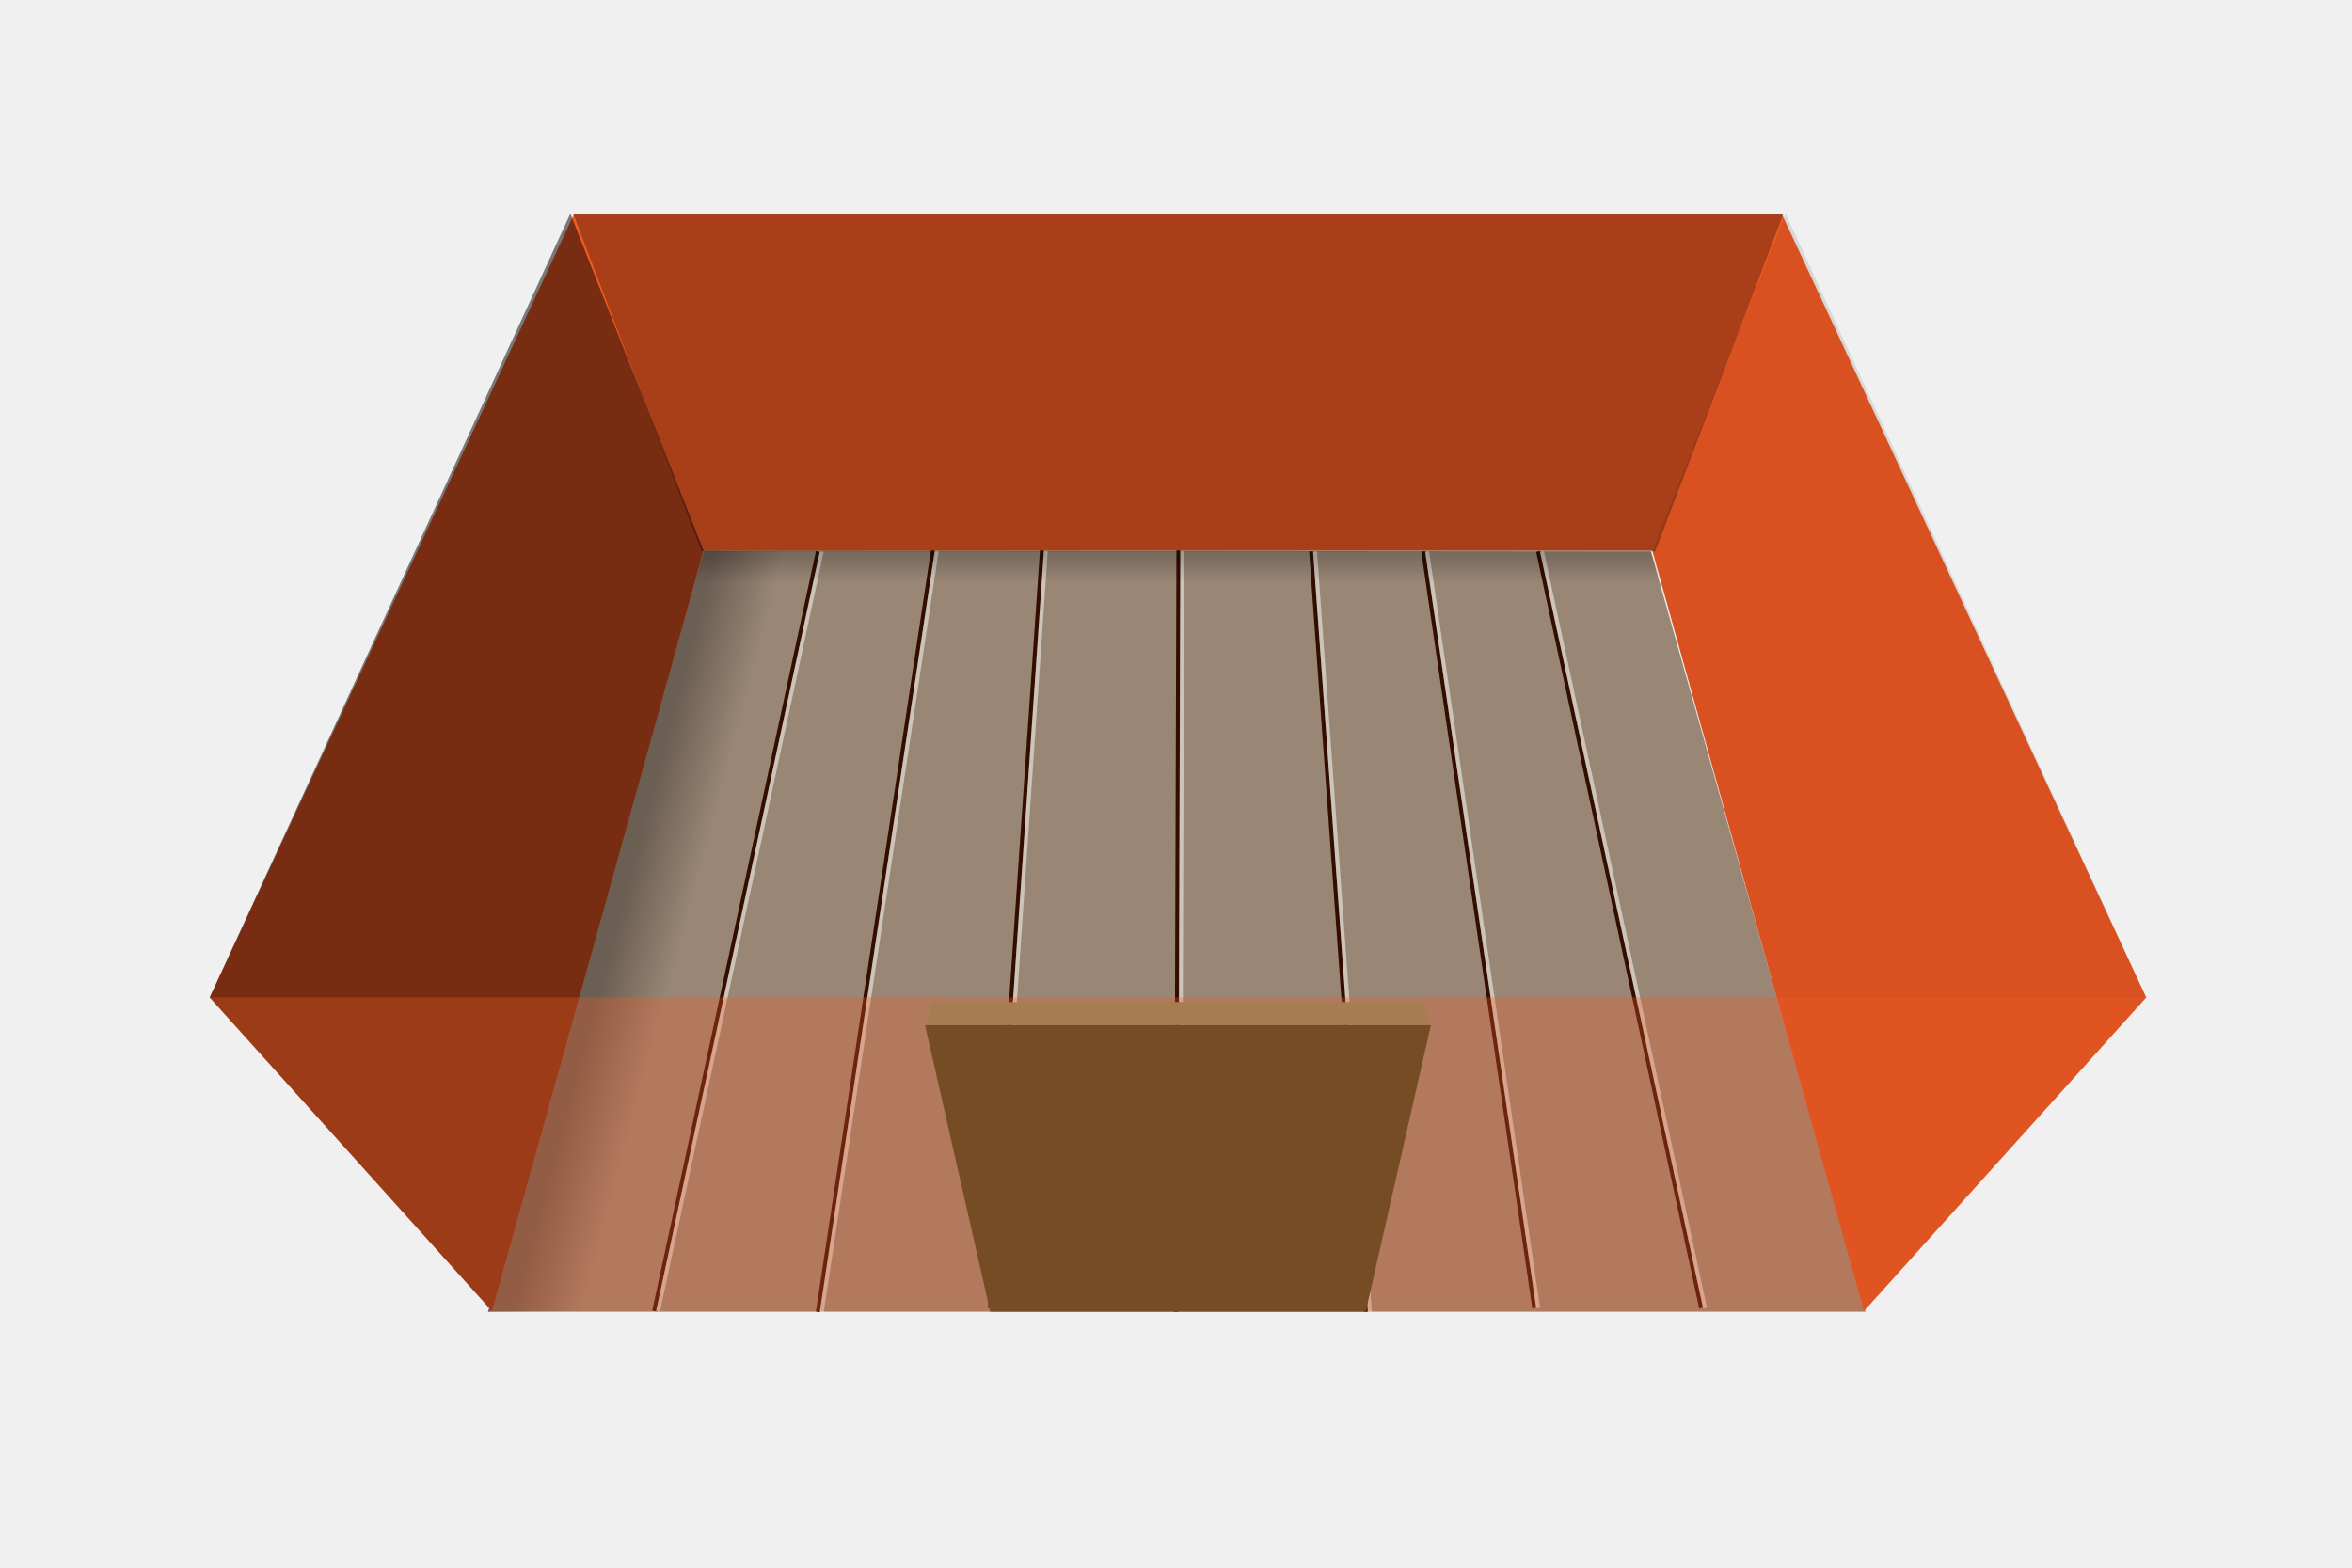
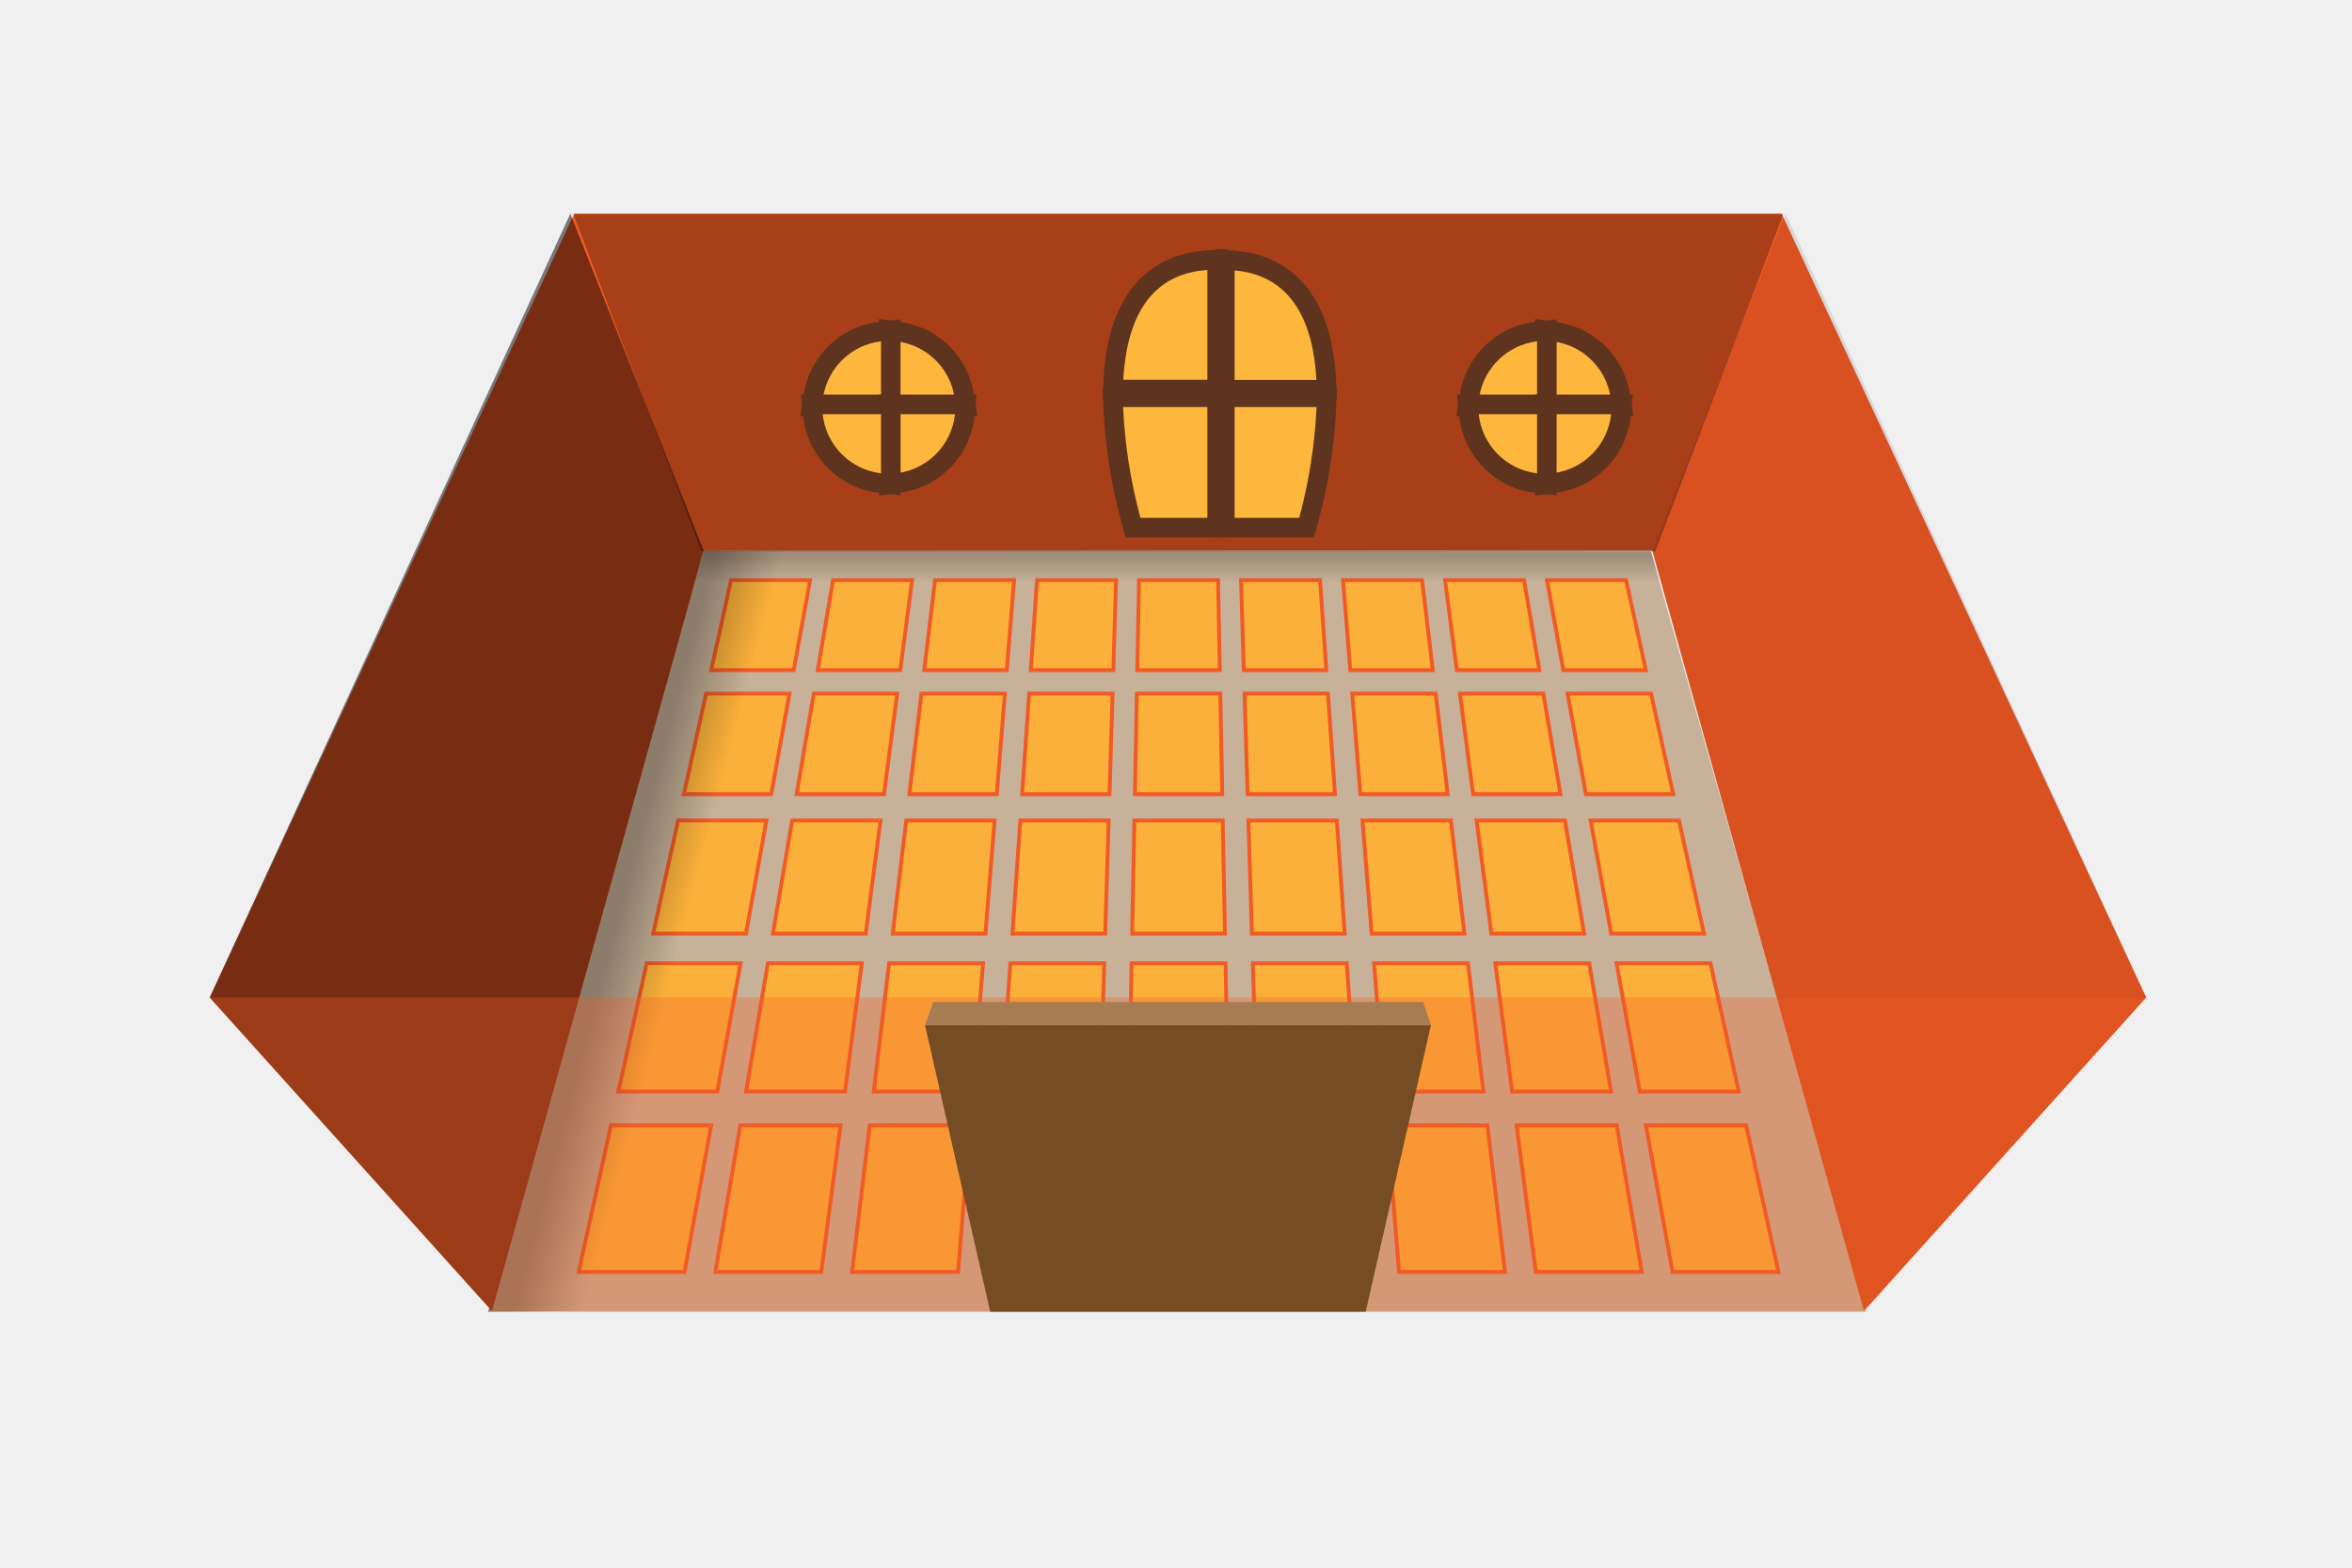
<svg xmlns="http://www.w3.org/2000/svg" xmlns:xlink="http://www.w3.org/1999/xlink" width="600" height="400" viewBox="0 0 600 400">
  <defs>
    <linearGradient id="a" x1="173.71" y1="240.41" x2="157.22" y2="236.05" gradientUnits="userSpaceOnUse">
      <stop offset="0" stop-color="#fff" />
      <stop offset="1" />
    </linearGradient>
    <linearGradient id="b" x1="300.54" y1="148.67" x2="300.54" y2="142" xlink:href="#a" />
  </defs>
  <g style="isolation: isolate">
    <g>
+       <polygon points="124.5 334.7 179.5 140.5 421.15 140.71 475.91 334.7 124.5 334.7" style="fill: #c7b299" />
      <g>
-         <polygon points="181.43 287.13 155.85 287.13 147.61 324.53 174.64 324.53 181.43 287.13" style="fill: red;stroke: #fff;stroke-miterlimit: 10;stroke-width: 0.976px" />
-         <polygon points="214.43 287.13 188.85 287.13 182.49 324.53 209.52 324.53 214.43 287.13" style="fill: red;stroke: #fff;stroke-miterlimit: 10;stroke-width: 0.976px" />
-         <polygon points="247.43 287.13 221.85 287.13 217.37 324.53 244.41 324.53 247.43 287.13" style="fill: red;stroke: #fff;stroke-miterlimit: 10;stroke-width: 0.976px" />
-         <polygon points="280.44 287.13 254.86 287.13 252.25 324.53 279.29 324.53 280.44 287.13" style="fill: red;stroke: #fff;stroke-miterlimit: 10;stroke-width: 0.976px" />
-         <polygon points="313.44 287.13 287.86 287.13 287.13 324.53 314.17 324.53 313.44 287.13" style="fill: red;stroke: #fff;stroke-miterlimit: 10;stroke-width: 0.976px" />
-         <polygon points="346.44 287.13 320.87 287.13 322.02 324.53 349.05 324.53 346.44 287.13" style="fill: red;stroke: #fff;stroke-miterlimit: 10;stroke-width: 0.976px" />
-         <polygon points="379.45 287.13 353.87 287.13 356.9 324.53 383.93 324.53 379.45 287.13" style="fill: red;stroke: #fff;stroke-miterlimit: 10;stroke-width: 0.976px" />
-         <polygon points="412.45 287.13 386.87 287.13 391.78 324.53 418.81 324.53 412.45 287.13" style="fill: red;stroke: #fff;stroke-miterlimit: 10;stroke-width: 0.976px" />
-         <polygon points="445.46 287.13 419.88 287.13 426.66 324.53 453.69 324.53 445.46 287.13" style="fill: red;stroke: #fff;stroke-miterlimit: 10;stroke-width: 0.976px" />
-         <polygon points="188.92 245.79 164.96 245.79 157.75 278.52 182.99 278.52 188.92 245.79" style="fill: red;stroke: #fff;stroke-miterlimit: 10;stroke-width: 0.976px" />
-         <polygon points="219.85 245.79 195.88 245.79 190.32 278.52 215.56 278.52 219.85 245.79" style="fill: red;stroke: #fff;stroke-miterlimit: 10;stroke-width: 0.976px" />
-         <polygon points="250.78 245.79 226.81 245.79 222.89 278.52 248.13 278.52 250.78 245.79" style="fill: red;stroke: #fff;stroke-miterlimit: 10;stroke-width: 0.976px" />
-         <polygon points="281.71 245.79 257.74 245.79 255.46 278.52 280.7 278.52 281.71 245.79" style="fill: red;stroke: #fff;stroke-miterlimit: 10;stroke-width: 0.976px" />
-         <polygon points="312.64 245.79 288.67 245.79 288.03 278.52 313.27 278.52 312.64 245.79" style="fill: red;stroke: #fff;stroke-miterlimit: 10;stroke-width: 0.976px" />
-         <polygon points="343.56 245.79 319.6 245.79 320.6 278.52 345.85 278.52 343.56 245.79" style="fill: red;stroke: #fff;stroke-miterlimit: 10;stroke-width: 0.976px" />
-         <polygon points="374.49 245.79 350.52 245.79 353.17 278.52 378.42 278.52 374.49 245.79" style="fill: red;stroke: #fff;stroke-miterlimit: 10;stroke-width: 0.976px" />
-         <polygon points="405.42 245.79 381.45 245.79 385.74 278.52 410.99 278.52 405.42 245.79" style="fill: red;stroke: #fff;stroke-miterlimit: 10;stroke-width: 0.976px" />
-         <polygon points="436.35 245.79 412.38 245.79 418.31 278.52 443.56 278.52 436.35 245.79" style="fill: red;stroke: #fff;stroke-miterlimit: 10;stroke-width: 0.976px" />
-         <polygon points="195.53 209.35 172.98 209.35 166.62 238.22 190.3 238.22 195.53 209.35" style="fill: red;stroke: #fff;stroke-miterlimit: 10;stroke-width: 0.976px" />
-         <polygon points="224.63 209.35 202.08 209.35 197.17 238.22 220.85 238.22 224.63 209.35" style="fill: red;stroke: #fff;stroke-miterlimit: 10;stroke-width: 0.976px" />
-         <polygon points="253.73 209.35 231.18 209.35 227.72 238.22 251.39 238.22 253.73 209.35" style="fill: red;stroke: #fff;stroke-miterlimit: 10;stroke-width: 0.976px" />
-         <polygon points="282.83 209.35 260.28 209.35 258.27 238.22 281.94 238.22 282.83 209.35" style="fill: red;stroke: #fff;stroke-miterlimit: 10;stroke-width: 0.976px" />
-         <polygon points="311.93 209.35 289.38 209.35 288.81 238.22 312.49 238.22 311.93 209.35" style="fill: red;stroke: #fff;stroke-miterlimit: 10;stroke-width: 0.976px" />
-         <polygon points="341.03 209.35 318.47 209.35 319.36 238.22 343.04 238.22 341.03 209.35" style="fill: red;stroke: #fff;stroke-miterlimit: 10;stroke-width: 0.976px" />
-         <polygon points="370.12 209.35 347.57 209.35 349.91 238.22 373.58 238.22 370.12 209.35" style="fill: red;stroke: #fff;stroke-miterlimit: 10;stroke-width: 0.976px" />
-         <polygon points="399.22 209.35 376.67 209.35 380.46 238.22 404.13 238.22 399.22 209.35" style="fill: red;stroke: #fff;stroke-miterlimit: 10;stroke-width: 0.976px" />
-         <polygon points="428.32 209.35 405.77 209.35 411.01 238.22 434.68 238.22 428.32 209.35" style="fill: red;stroke: #fff;stroke-miterlimit: 10;stroke-width: 0.976px" />
-         <polygon points="201.41 176.97 180.12 176.97 174.46 202.64 196.75 202.64 201.41 176.97" style="fill: red;stroke: #fff;stroke-miterlimit: 10;stroke-width: 0.976px" />
-         <polygon points="228.88 176.97 207.59 176.97 203.22 202.64 225.51 202.64 228.88 176.97" style="fill: red;stroke: #fff;stroke-miterlimit: 10;stroke-width: 0.976px" />
-         <polygon points="256.35 176.97 235.06 176.97 231.98 202.64 254.28 202.64 256.35 176.97" style="fill: red;stroke: #fff;stroke-miterlimit: 10;stroke-width: 0.976px" />
-         <polygon points="283.82 176.97 262.53 176.97 260.75 202.64 283.04 202.64 283.82 176.97" style="fill: red;stroke: #fff;stroke-miterlimit: 10;stroke-width: 0.976px" />
-         <polygon points="311.3 176.97 290.01 176.97 289.51 202.64 311.8 202.64 311.3 176.97" style="fill: red;stroke: #fff;stroke-miterlimit: 10;stroke-width: 0.976px" />
-         <polygon points="338.77 176.97 317.48 176.97 318.27 202.64 340.56 202.64 338.77 176.97" style="fill: red;stroke: #fff;stroke-miterlimit: 10;stroke-width: 0.976px" />
-         <polygon points="366.24 176.97 344.95 176.97 347.03 202.64 369.32 202.64 366.24 176.97" style="fill: red;stroke: #fff;stroke-miterlimit: 10;stroke-width: 0.976px" />
-         <polygon points="393.71 176.97 372.42 176.97 375.79 202.64 398.08 202.64 393.71 176.97" style="fill: red;stroke: #fff;stroke-miterlimit: 10;stroke-width: 0.976px" />
-         <polygon points="421.19 176.97 399.9 176.97 404.55 202.64 426.84 202.64 421.19 176.97" style="fill: red;stroke: #fff;stroke-miterlimit: 10;stroke-width: 0.976px" />
-         <polygon points="206.66 148.02 186.49 148.02 181.43 170.99 202.49 170.99 206.66 148.02" style="fill: red;stroke: #fff;stroke-miterlimit: 10;stroke-width: 0.976px" />
-         <polygon points="232.68 148.02 212.51 148.02 208.61 170.99 229.66 170.99 232.68 148.02" style="fill: red;stroke: #fff;stroke-miterlimit: 10;stroke-width: 0.976px" />
-         <polygon points="258.7 148.02 238.53 148.02 235.78 170.99 256.84 170.99 258.7 148.02" style="fill: red;stroke: #fff;stroke-miterlimit: 10;stroke-width: 0.976px" />
-         <polygon points="284.71 148.02 264.55 148.02 262.95 170.99 284.01 170.99 284.71 148.02" style="fill: red;stroke: #fff;stroke-miterlimit: 10;stroke-width: 0.976px" />
-         <polygon points="310.73 148.02 290.57 148.02 290.12 170.99 311.18 170.99 310.73 148.02" style="fill: red;stroke: #fff;stroke-miterlimit: 10;stroke-width: 0.976px" />
-         <polygon points="336.75 148.02 316.59 148.02 317.29 170.99 338.35 170.99 336.75 148.02" style="fill: red;stroke: #fff;stroke-miterlimit: 10;stroke-width: 0.976px" />
-         <polygon points="362.77 148.02 342.61 148.02 344.47 170.99 365.52 170.99 362.77 148.02" style="fill: red;stroke: #fff;stroke-miterlimit: 10;stroke-width: 0.976px" />
-         <polygon points="388.79 148.02 368.63 148.02 371.64 170.99 392.7 170.99 388.79 148.02" style="fill: red;stroke: #fff;stroke-miterlimit: 10;stroke-width: 0.976px" />
-         <polygon points="414.81 148.02 394.64 148.02 398.81 170.99 419.87 170.99 414.81 148.02" style="fill: red;stroke: #fff;stroke-miterlimit: 10;stroke-width: 0.976px" />
-       </g>
-       <polygon points="124.5 334.7 179.5 140.5 421.15 140.71 475.91 334.7 124.5 334.7" style="fill: #998675" />
-       <line x1="166.88" y1="334.5" x2="208.64" y2="140.71" style="fill: none;stroke: #000;stroke-miterlimit: 10;mix-blend-mode: overlay" />
-       <line x1="208.64" y1="334.7" x2="238.08" y2="139.78" style="fill: none;stroke: #000;stroke-miterlimit: 10;mix-blend-mode: overlay" />
-       <line x1="252.54" y1="333.76" x2="265.8" y2="140.39" style="fill: none;stroke: #000;stroke-miterlimit: 10;mix-blend-mode: overlay" />
-       <line x1="300" y1="334.7" x2="300.61" y2="139.78" style="fill: none;stroke: #000;stroke-miterlimit: 10;mix-blend-mode: overlay" />
-       <line x1="348.46" y1="334.7" x2="334.47" y2="140.71" style="fill: none;stroke: #000;stroke-miterlimit: 10;mix-blend-mode: overlay" />
-       <line x1="391.39" y1="333.76" x2="363.06" y2="140.71" style="fill: none;stroke: #000;stroke-miterlimit: 10;mix-blend-mode: overlay" />
-       <line x1="433.96" y1="333.76" x2="392.36" y2="140.71" style="fill: none;stroke: #000;stroke-miterlimit: 10;mix-blend-mode: overlay" />
-       <g style="opacity: 0.5;mix-blend-mode: screen">
-         <line x1="167.88" y1="334.5" x2="209.64" y2="140.71" style="fill: none;stroke: #fff;stroke-miterlimit: 10;mix-blend-mode: overlay" />
-       </g>
-       <g style="opacity: 0.5;mix-blend-mode: screen">
-         <line x1="209.64" y1="334.7" x2="239.08" y2="139.78" style="fill: none;stroke: #fff;stroke-miterlimit: 10;mix-blend-mode: overlay" />
-       </g>
-       <g style="opacity: 0.5;mix-blend-mode: screen">
-         <line x1="253.54" y1="333.76" x2="266.8" y2="140.39" style="fill: none;stroke: #fff;stroke-miterlimit: 10;mix-blend-mode: overlay" />
-       </g>
-       <g style="opacity: 0.5;mix-blend-mode: screen">
-         <line x1="301" y1="334.7" x2="301.61" y2="139.78" style="fill: none;stroke: #fff;stroke-miterlimit: 10;mix-blend-mode: overlay" />
-       </g>
-       <g style="opacity: 0.5;mix-blend-mode: screen">
-         <line x1="349.46" y1="334.7" x2="335.47" y2="140.71" style="fill: none;stroke: #fff;stroke-miterlimit: 10;mix-blend-mode: overlay" />
-       </g>
-       <g style="opacity: 0.5;mix-blend-mode: screen">
-         <line x1="392.39" y1="333.76" x2="364.06" y2="140.71" style="fill: none;stroke: #fff;stroke-miterlimit: 10;mix-blend-mode: overlay" />
-       </g>
-       <g style="opacity: 0.5;mix-blend-mode: screen">
-         <line x1="434.96" y1="333.76" x2="393.36" y2="140.71" style="fill: none;stroke: #fff;stroke-miterlimit: 10;mix-blend-mode: overlay" />
+         <polygon points="181.43 287.13 155.85 287.13 147.61 324.53 174.64 324.53 181.43 287.13" style="fill: #fbb03b;stroke: #f15a24;stroke-miterlimit: 10;stroke-width: 0.976px" />
+         <polygon points="214.43 287.13 188.85 287.13 182.49 324.53 209.52 324.53 214.43 287.13" style="fill: #fbb03b;stroke: #f15a24;stroke-miterlimit: 10;stroke-width: 0.976px" />
+         <polygon points="247.43 287.13 221.85 287.13 217.37 324.53 244.41 324.53 247.43 287.13" style="fill: #fbb03b;stroke: #f15a24;stroke-miterlimit: 10;stroke-width: 0.976px" />
+         <polygon points="280.44 287.13 254.86 287.13 252.25 324.53 279.29 324.53 280.44 287.13" style="fill: #fbb03b;stroke: #f15a24;stroke-miterlimit: 10;stroke-width: 0.976px" />
+         <polygon points="313.44 287.13 287.86 287.13 287.13 324.53 314.17 324.53 313.44 287.13" style="fill: #fbb03b;stroke: #f15a24;stroke-miterlimit: 10;stroke-width: 0.976px" />
+         <polygon points="346.44 287.13 320.87 287.13 322.02 324.53 349.05 324.53 346.44 287.13" style="fill: #fbb03b;stroke: #f15a24;stroke-miterlimit: 10;stroke-width: 0.976px" />
+         <polygon points="379.45 287.13 353.87 287.13 356.9 324.53 383.93 324.53 379.45 287.13" style="fill: #fbb03b;stroke: #f15a24;stroke-miterlimit: 10;stroke-width: 0.976px" />
+         <polygon points="412.45 287.13 386.87 287.13 391.78 324.53 418.81 324.53 412.45 287.13" style="fill: #fbb03b;stroke: #f15a24;stroke-miterlimit: 10;stroke-width: 0.976px" />
+         <polygon points="445.46 287.13 419.88 287.13 426.66 324.53 453.69 324.53 445.46 287.13" style="fill: #fbb03b;stroke: #f15a24;stroke-miterlimit: 10;stroke-width: 0.976px" />
+         <polygon points="188.92 245.79 164.96 245.79 157.75 278.52 182.99 278.52 188.92 245.79" style="fill: #fbb03b;stroke: #f15a24;stroke-miterlimit: 10;stroke-width: 0.976px" />
+         <polygon points="219.85 245.79 195.88 245.79 190.32 278.52 215.56 278.52 219.85 245.79" style="fill: #fbb03b;stroke: #f15a24;stroke-miterlimit: 10;stroke-width: 0.976px" />
+         <polygon points="250.78 245.79 226.81 245.79 222.89 278.52 248.13 278.52 250.78 245.79" style="fill: #fbb03b;stroke: #f15a24;stroke-miterlimit: 10;stroke-width: 0.976px" />
+         <polygon points="281.71 245.79 257.74 245.79 255.46 278.52 280.7 278.52 281.71 245.79" style="fill: #fbb03b;stroke: #f15a24;stroke-miterlimit: 10;stroke-width: 0.976px" />
+         <polygon points="312.64 245.79 288.67 245.79 288.03 278.52 313.27 278.52 312.64 245.79" style="fill: #fbb03b;stroke: #f15a24;stroke-miterlimit: 10;stroke-width: 0.976px" />
+         <polygon points="343.56 245.79 319.6 245.79 320.6 278.52 345.85 278.52 343.56 245.79" style="fill: #fbb03b;stroke: #f15a24;stroke-miterlimit: 10;stroke-width: 0.976px" />
+         <polygon points="374.49 245.79 350.52 245.79 353.17 278.52 378.42 278.52 374.49 245.79" style="fill: #fbb03b;stroke: #f15a24;stroke-miterlimit: 10;stroke-width: 0.976px" />
+         <polygon points="405.42 245.79 381.45 245.79 385.74 278.52 410.99 278.52 405.42 245.79" style="fill: #fbb03b;stroke: #f15a24;stroke-miterlimit: 10;stroke-width: 0.976px" />
+         <polygon points="436.35 245.79 412.38 245.79 418.31 278.52 443.56 278.52 436.35 245.79" style="fill: #fbb03b;stroke: #f15a24;stroke-miterlimit: 10;stroke-width: 0.976px" />
+         <polygon points="195.53 209.35 172.98 209.35 166.62 238.22 190.3 238.22 195.53 209.35" style="fill: #fbb03b;stroke: #f15a24;stroke-miterlimit: 10;stroke-width: 0.976px" />
+         <polygon points="224.63 209.35 202.08 209.35 197.17 238.22 220.85 238.22 224.63 209.35" style="fill: #fbb03b;stroke: #f15a24;stroke-miterlimit: 10;stroke-width: 0.976px" />
+         <polygon points="253.73 209.35 231.18 209.35 227.72 238.22 251.39 238.22 253.73 209.35" style="fill: #fbb03b;stroke: #f15a24;stroke-miterlimit: 10;stroke-width: 0.976px" />
+         <polygon points="282.83 209.35 260.28 209.35 258.27 238.22 281.94 238.22 282.83 209.35" style="fill: #fbb03b;stroke: #f15a24;stroke-miterlimit: 10;stroke-width: 0.976px" />
+         <polygon points="311.93 209.35 289.38 209.35 288.81 238.22 312.49 238.22 311.93 209.35" style="fill: #fbb03b;stroke: #f15a24;stroke-miterlimit: 10;stroke-width: 0.976px" />
+         <polygon points="341.03 209.35 318.47 209.35 319.36 238.22 343.04 238.22 341.03 209.35" style="fill: #fbb03b;stroke: #f15a24;stroke-miterlimit: 10;stroke-width: 0.976px" />
+         <polygon points="370.12 209.35 347.57 209.35 349.91 238.22 373.58 238.22 370.12 209.35" style="fill: #fbb03b;stroke: #f15a24;stroke-miterlimit: 10;stroke-width: 0.976px" />
+         <polygon points="399.22 209.35 376.67 209.35 380.46 238.22 404.13 238.22 399.22 209.35" style="fill: #fbb03b;stroke: #f15a24;stroke-miterlimit: 10;stroke-width: 0.976px" />
+         <polygon points="428.32 209.35 405.77 209.35 411.01 238.22 434.68 238.22 428.32 209.35" style="fill: #fbb03b;stroke: #f15a24;stroke-miterlimit: 10;stroke-width: 0.976px" />
+         <polygon points="201.41 176.97 180.12 176.97 174.46 202.64 196.75 202.64 201.41 176.97" style="fill: #fbb03b;stroke: #f15a24;stroke-miterlimit: 10;stroke-width: 0.976px" />
+         <polygon points="228.88 176.97 207.59 176.97 203.22 202.64 225.51 202.64 228.88 176.97" style="fill: #fbb03b;stroke: #f15a24;stroke-miterlimit: 10;stroke-width: 0.976px" />
+         <polygon points="256.35 176.97 235.06 176.97 231.98 202.64 254.28 202.64 256.35 176.97" style="fill: #fbb03b;stroke: #f15a24;stroke-miterlimit: 10;stroke-width: 0.976px" />
+         <polygon points="283.82 176.97 262.53 176.97 260.75 202.64 283.04 202.64 283.82 176.97" style="fill: #fbb03b;stroke: #f15a24;stroke-miterlimit: 10;stroke-width: 0.976px" />
+         <polygon points="311.3 176.97 290.01 176.97 289.51 202.64 311.8 202.64 311.3 176.97" style="fill: #fbb03b;stroke: #f15a24;stroke-miterlimit: 10;stroke-width: 0.976px" />
+         <polygon points="338.77 176.97 317.48 176.97 318.27 202.64 340.56 202.64 338.77 176.97" style="fill: #fbb03b;stroke: #f15a24;stroke-miterlimit: 10;stroke-width: 0.976px" />
+         <polygon points="366.24 176.97 344.95 176.97 347.03 202.64 369.32 202.64 366.24 176.97" style="fill: #fbb03b;stroke: #f15a24;stroke-miterlimit: 10;stroke-width: 0.976px" />
+         <polygon points="393.71 176.97 372.42 176.97 375.79 202.64 398.08 202.64 393.71 176.97" style="fill: #fbb03b;stroke: #f15a24;stroke-miterlimit: 10;stroke-width: 0.976px" />
+         <polygon points="421.19 176.97 399.9 176.97 404.55 202.64 426.84 202.64 421.19 176.97" style="fill: #fbb03b;stroke: #f15a24;stroke-miterlimit: 10;stroke-width: 0.976px" />
+         <polygon points="206.66 148.02 186.49 148.02 181.43 170.99 202.49 170.99 206.66 148.02" style="fill: #fbb03b;stroke: #f15a24;stroke-miterlimit: 10;stroke-width: 0.976px" />
+         <polygon points="232.68 148.02 212.51 148.02 208.61 170.99 229.66 170.99 232.68 148.02" style="fill: #fbb03b;stroke: #f15a24;stroke-miterlimit: 10;stroke-width: 0.976px" />
+         <polygon points="258.7 148.02 238.53 148.02 235.78 170.99 256.84 170.99 258.7 148.02" style="fill: #fbb03b;stroke: #f15a24;stroke-miterlimit: 10;stroke-width: 0.976px" />
+         <polygon points="284.71 148.02 264.55 148.02 262.95 170.99 284.01 170.99 284.71 148.02" style="fill: #fbb03b;stroke: #f15a24;stroke-miterlimit: 10;stroke-width: 0.976px" />
+         <polygon points="310.73 148.02 290.57 148.02 290.12 170.99 311.18 170.99 310.73 148.02" style="fill: #fbb03b;stroke: #f15a24;stroke-miterlimit: 10;stroke-width: 0.976px" />
+         <polygon points="336.75 148.02 316.59 148.02 317.29 170.99 338.35 170.99 336.75 148.02" style="fill: #fbb03b;stroke: #f15a24;stroke-miterlimit: 10;stroke-width: 0.976px" />
+         <polygon points="362.77 148.02 342.61 148.02 344.47 170.99 365.52 170.99 362.77 148.02" style="fill: #fbb03b;stroke: #f15a24;stroke-miterlimit: 10;stroke-width: 0.976px" />
+         <polygon points="388.79 148.02 368.63 148.02 371.64 170.99 392.7 170.99 388.79 148.02" style="fill: #fbb03b;stroke: #f15a24;stroke-miterlimit: 10;stroke-width: 0.976px" />
+         <polygon points="414.81 148.02 394.64 148.02 398.81 170.99 419.87 170.99 414.81 148.02" style="fill: #fbb03b;stroke: #f15a24;stroke-miterlimit: 10;stroke-width: 0.976px" />
      </g>
      <polygon points="124.5 334.7 153.18 334.5 202.49 140.71 179.5 140.5 124.5 334.7" style="opacity: 0.3;mix-blend-mode: multiply;fill: url(#a)" />
      <polygon points="179.5 140.5 421.15 140.71 424.23 150.02 176.85 150.02 179.5 140.5" style="opacity: 0.2;mix-blend-mode: multiply;fill: url(#b)" />
    </g>
    <g>
      <polygon points="53.5 254.5 125.5 334.5 179.5 140.5 421.5 140.5 475.5 334.5 547.5 254.5 454.5 54.5 146.5 54.5 53.5 254.5" style="fill: #f15a24" />
      <polygon points="454.94 54.66 146.28 54.66 178.97 140.71 422.25 140.71 454.94 54.66" style="opacity: 0.3;mix-blend-mode: multiply" />
      <polygon points="125.5 334.5 53.5 254.5 145.5 54.5 179.5 140.5 125.5 334.5" style="opacity: 0.5;mix-blend-mode: multiply" />
      <polygon points="475.5 334.5 547.5 254.5 455.5 54.5 421.5 140.5 475.5 334.5" style="opacity: 0.1;mix-blend-mode: multiply" />
      <polygon points="53.5 254.5 547.5 254.5 475.5 334.5 125.5 334.5 53.5 254.5" style="fill: #f15a24;opacity: 0.3" />
    </g>
    <g>
      <polygon points="365.03 261.56 235.97 261.56 252.61 334.7 348.39 334.7 365.03 261.56" style="fill: #754c24" />
      <polygon points="238.08 255.67 235.97 261.56 365.03 261.56 363.06 255.67 238.08 255.67" style="fill: #a67c52" />
    </g>
+     <g>
+       <g>
+         <g>
+           <path d="M394.1,103.69V84.27l2.87.42a19.36,19.36,0,0,1,16.33,16.09l.47,2.9Z" style="fill: #feb73d" />
+           <path d="M396.6,87.17a17,17,0,0,1,14.23,14H396.6v-14m-5-5.79v24.81h25.11l-.95-5.8a21.85,21.85,0,0,0-18.44-18.16l-5.73-.85Z" style="fill: #5e341e" />
+         </g>
+         <g>
+           <path d="M374.44,103.69l.47-2.9a19.51,19.51,0,0,1,16.91-16.18l2.79-.33v19.41Z" style="fill: #feb73d" />
+           <path d="M392.11,87.09v14.1H377.38a17,17,0,0,1,14.73-14.1m5-5.62-5.58.66a22,22,0,0,0-19.08,18.26l-.95,5.8h25.61V81.47Z" style="fill: #5e341e" />
+         </g>
+         <g>
+           <path d="M394.1,103.18h19.65l-.28,2.75A19.42,19.42,0,0,1,397,123.17l-2.87.42Z" style="fill: #feb73d" />
+           <path d="M411,105.68a17,17,0,0,1-14.38,15v-15H411m5.54-5H391.6v25.81l5.73-.85A21.92,21.92,0,0,0,416,106.19l.56-5.51Z" style="fill: #5e341e" />
+         </g>
+         <g>
+           <path d="M391.82,123.26a19.57,19.57,0,0,1-17.08-17.32l-.28-2.75h20.15v20.41Z" style="fill: #feb73d" />
+           <path d="M392.11,105.68v15.09a17,17,0,0,1-14.88-15.09h14.88m5-5H371.69l.56,5.51a22.08,22.08,0,0,0,19.27,19.55l5.58.66V100.68Z" style="fill: #5e341e" />
+         </g>
+       </g>
+       <g>
+         <g>
+           <path d="M226.74,103.69V84.27l2.87.42a19.36,19.36,0,0,1,16.33,16.09l.47,2.9Z" style="fill: #feb73d" />
+           <path d="M229.24,87.17a17,17,0,0,1,14.23,14H229.24v-14m-5-5.79v24.81h25.11l-.95-5.8A21.85,21.85,0,0,0,230,82.22l-5.73-.85Z" style="fill: #5e341e" />
+         </g>
+         <g>
+           <path d="M207.08,103.69l.47-2.9a19.52,19.52,0,0,1,16.91-16.18l2.79-.33v19.41Z" style="fill: #feb73d" />
+           <path d="M224.75,87.09v14.1H210a17,17,0,0,1,14.73-14.1m5-5.62-5.58.66a22,22,0,0,0-19.08,18.26l-.95,5.8h25.61V81.47Z" style="fill: #5e341e" />
+         </g>
+         <g>
+           <path d="M226.74,103.18h19.65l-.28,2.75a19.42,19.42,0,0,1-16.51,17.24l-2.87.42Z" style="fill: #feb73d" />
+           <path d="M243.62,105.68a17,17,0,0,1-14.38,15v-15h14.38m5.54-5H224.24v25.81l5.73-.85a21.92,21.92,0,0,0,18.63-19.46l.56-5.51Z" style="fill: #5e341e" />
+         </g>
+         <g>
+           <path d="M224.46,123.26a19.57,19.57,0,0,1-17.08-17.32l-.28-2.75h20.15v20.41Z" style="fill: #feb73d" />
+           <path d="M224.75,105.68v15.09a17,17,0,0,1-14.88-15.09h14.88m5-5H204.33l.56,5.51a22.08,22.08,0,0,0,19.27,19.55l5.58.66V100.68Z" style="fill: #5e341e" />
+         </g>
+       </g>
+       <g>
+         <g>
+           <path d="M312.45,134.62V101.36h26l-.09,2.58a132.46,132.46,0,0,1-4.53,28.87l-.52,1.81Z" style="fill: #feb73d" />
+           <path d="M335.86,103.86a131.31,131.31,0,0,1-4.43,28.26H314.95V103.86h20.92m5.17-5H309.95v38.26h25.24l1-3.61A135.34,135.34,0,0,0,340.86,104l.17-5.17Z" style="fill: #5e341e" />
+         </g>
+         <g>
+           <path d="M312.45,99.4V66.24l2.72.24c9.85.87,21.87,6.83,23.14,30.29l.14,2.64Z" style="fill: #feb73d" />
+           <path d="M314.95,69c15.22,1.34,20.12,14.17,20.87,27.94H314.95V69m-5-5.46v38.4h31.15l-.29-5.27c-.47-8.64-2.41-15.71-5.77-21C330.7,68.76,323.91,64.74,315.39,64l-5.44-.48Z" style="fill: #5e341e" />
+         </g>
+         <g>
+           <path d="M283.91,99.4l.14-2.64c1.3-23.86,13.65-29.68,23.78-30.36l2.67-.18V99.4Z" style="fill: #feb73d" />
+           <path d="M308,68.9v28H286.55c.76-13.95,5.76-27,21.45-28m5-5.35-5.33.36c-8.76.59-15.74,4.55-20.19,11.44C284,80.7,282,87.86,281.55,96.63l-.29,5.27H313V63.55Z" style="fill: #5e341e" />
+         </g>
+         <g>
+           <path d="M289,134.62l-.52-1.81A132.46,132.46,0,0,1,284,103.94l-.09-2.58h26.58v33.26Z" style="fill: #feb73d" />
+           <path d="M308,103.86v28.26H290.93a131.29,131.29,0,0,1-4.43-28.26H308m5-5H281.33l.17,5.17a135.32,135.32,0,0,0,4.63,29.48l1,3.61H313V98.86Z" style="fill: #5e341e" />
+         </g>
+       </g>
+     </g>
  </g>
</svg>
